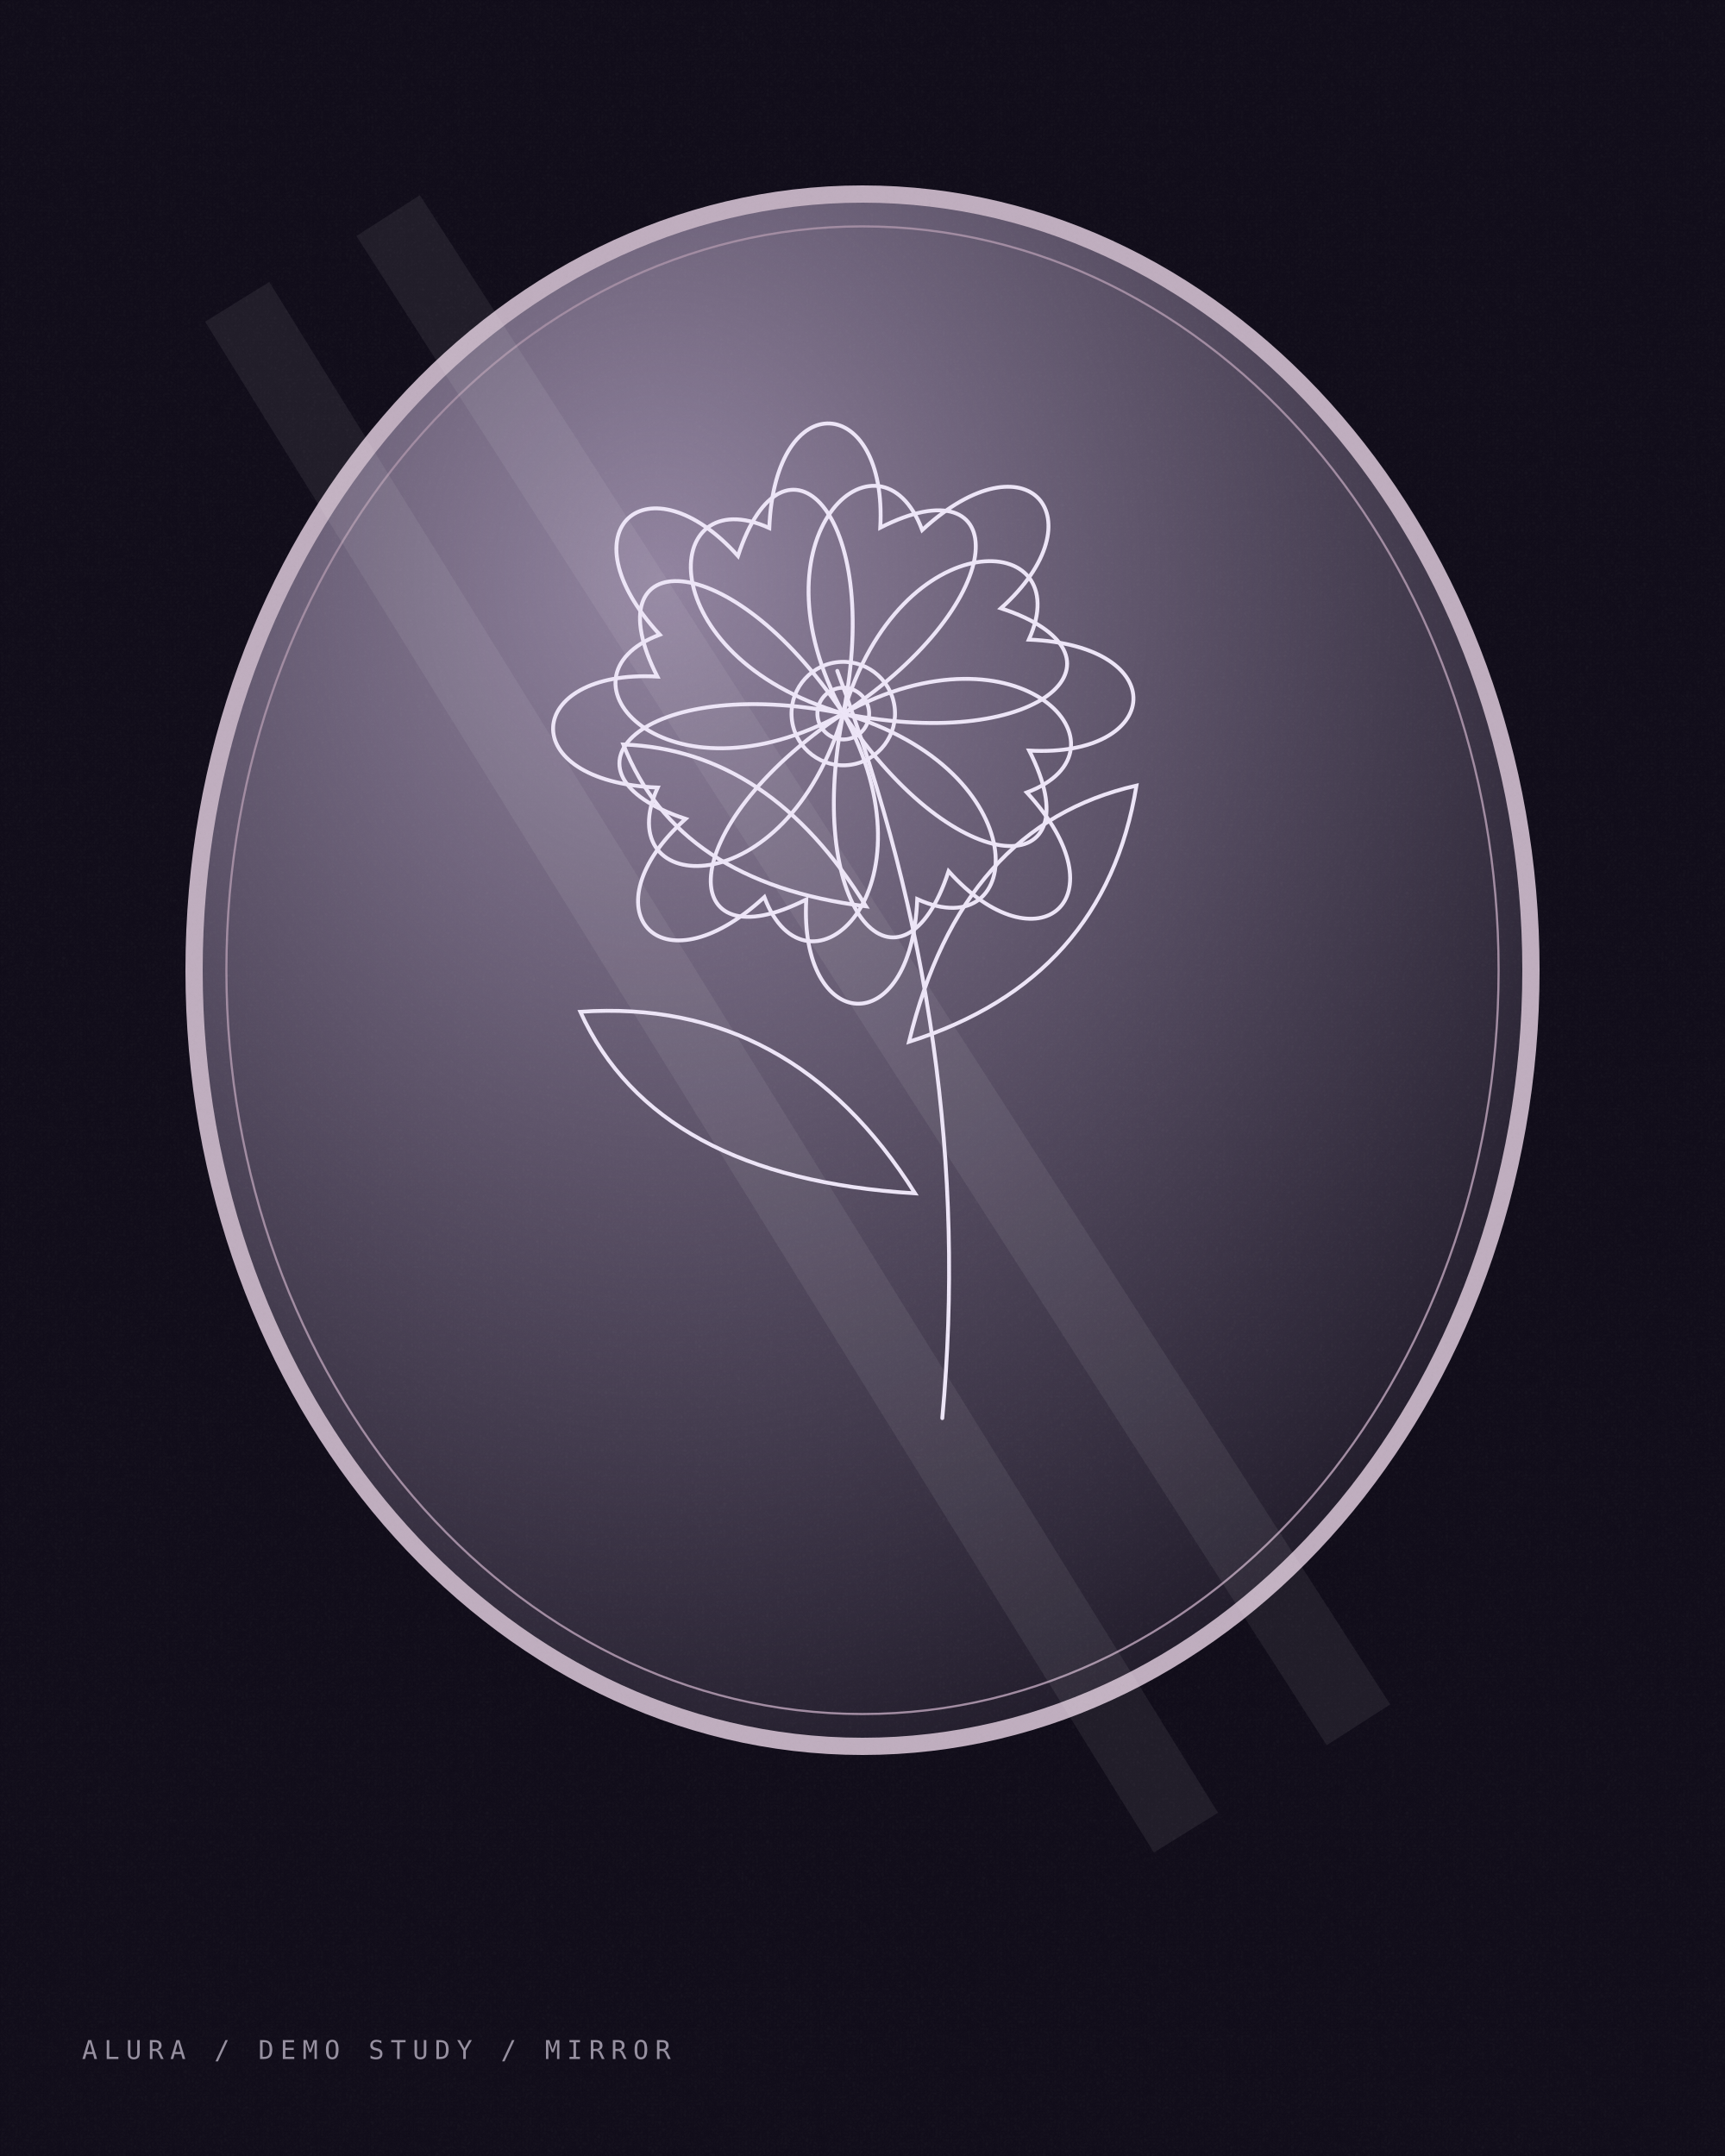
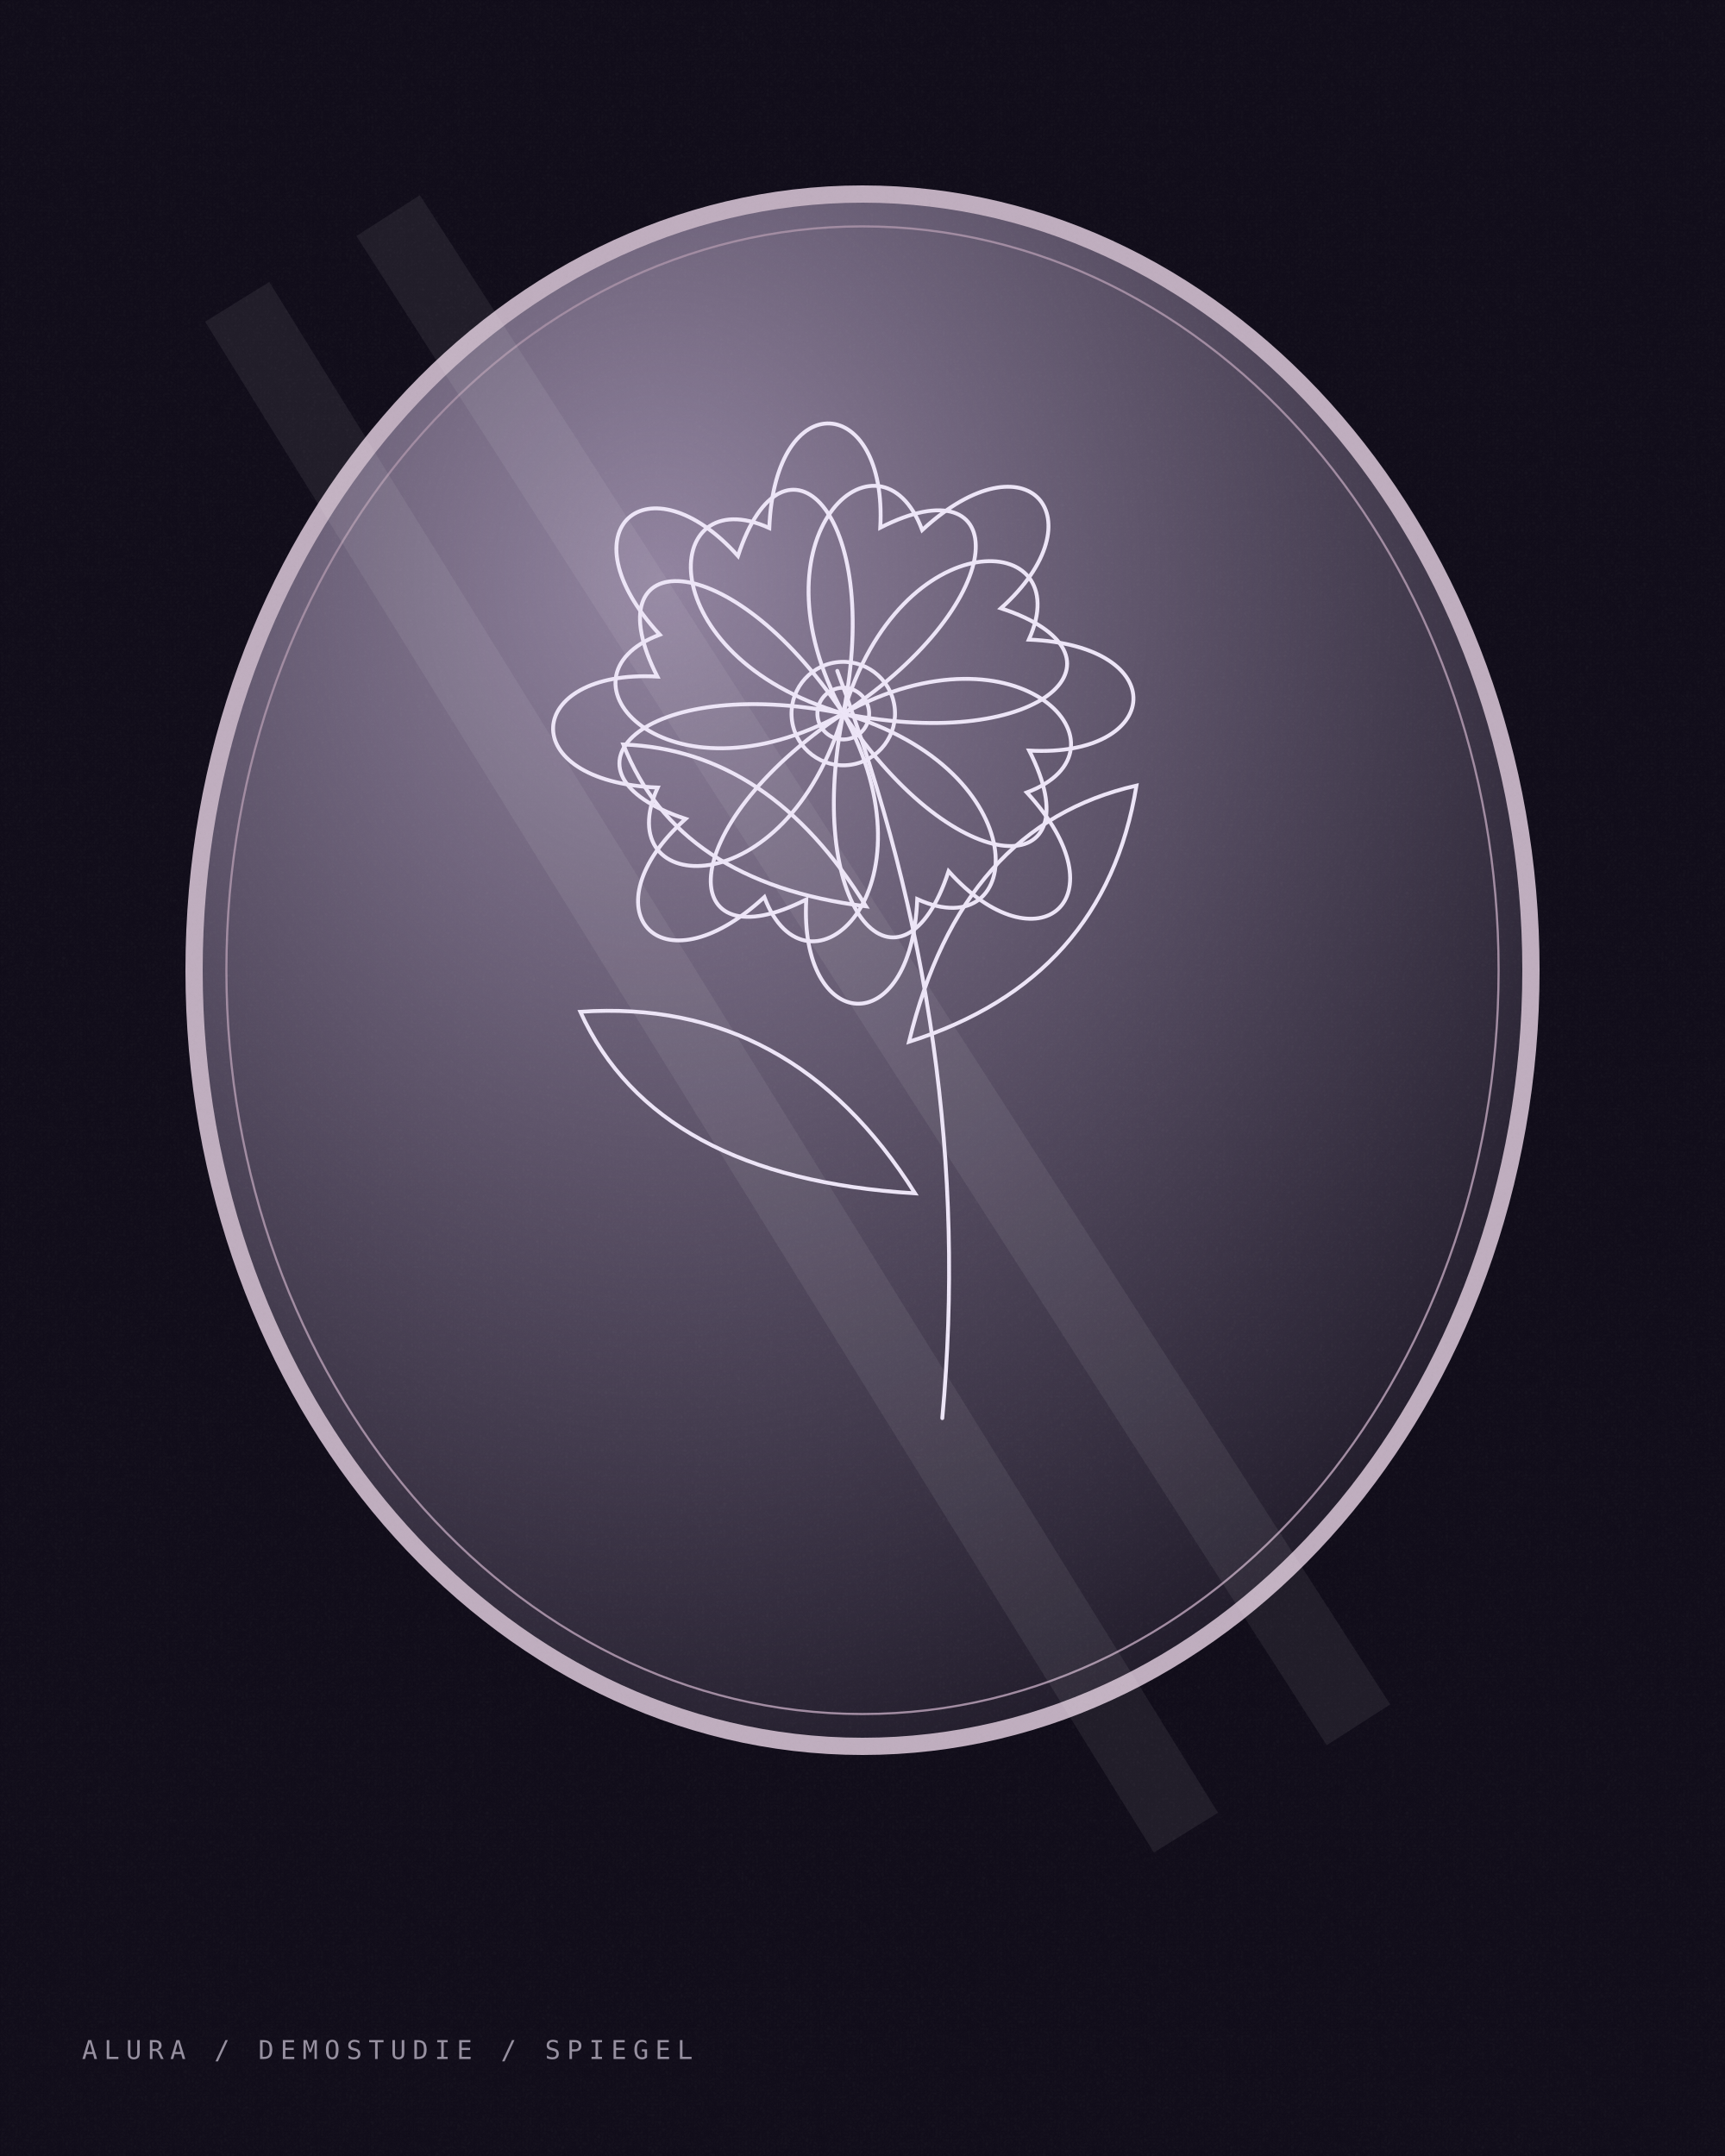
<svg xmlns="http://www.w3.org/2000/svg" width="800" height="1000" viewBox="0 0 800 1000">
  <defs>
    <radialGradient id="g" cx=".35" cy=".25" r=".9">
      <stop stop-color="#9284a0" />
      <stop offset="1" stop-color="#100c19" />
    </radialGradient>
    <filter id="noise">
      <feTurbulence baseFrequency=".6" numOctaves="3" stitchTiles="stitch" />
      <feColorMatrix type="saturate" values="0" />
    </filter>
  </defs>
  <path fill="#100c19" d="M0 0H800V1000H0Z" />
  <ellipse cx="400" cy="450" rx="310" ry="360" fill="url(#g)" stroke="#c0aebf" stroke-width="8" />
  <ellipse cx="400" cy="450" rx="295" ry="345" fill="none" stroke="#a28ca2" stroke-width="1" />
  <path d="M180 100L630 800M110 140L550 850" stroke="#fff" stroke-width="35" opacity=".07" />
  <g transform="translate(155 130) rotate(-8 250 300)" fill="none" stroke="#eee6f8" stroke-width="1.8" stroke-linecap="round">
    <path d="M250 530Q290 360 250 180M252 425Q134 401 110 320Q208 327 252 425ZM259 355Q353 339 380 252Q297 259 259 355ZM248 290Q163 267 147 200Q214 212 248 290Z" />
    <path d="M250 200C164 161 181 80 228 110C240 44 291 56 279 117C343 95 337 158 250 200Z" transform="rotate(0 250 200)" />
    <path d="M250 200C164 161 181 80 228 110C240 44 291 56 279 117C343 95 337 158 250 200Z" transform="rotate(45 250 200)" />
    <path d="M250 200C164 161 181 80 228 110C240 44 291 56 279 117C343 95 337 158 250 200Z" transform="rotate(90 250 200)" />
    <path d="M250 200C164 161 181 80 228 110C240 44 291 56 279 117C343 95 337 158 250 200Z" transform="rotate(135 250 200)" />
    <path d="M250 200C164 161 181 80 228 110C240 44 291 56 279 117C343 95 337 158 250 200Z" transform="rotate(180 250 200)" />
    <path d="M250 200C164 161 181 80 228 110C240 44 291 56 279 117C343 95 337 158 250 200Z" transform="rotate(225 250 200)" />
    <path d="M250 200C164 161 181 80 228 110C240 44 291 56 279 117C343 95 337 158 250 200Z" transform="rotate(270 250 200)" />
    <path d="M250 200C164 161 181 80 228 110C240 44 291 56 279 117C343 95 337 158 250 200Z" transform="rotate(315 250 200)" />
    <circle cx="250" cy="200" r="24" />
    <circle cx="250" cy="200" r="12" />
  </g>
  <path d="M0 0H800V1000H0Z" filter="url(#noise)" opacity=".055" />
-   <text x="38" y="955" font-family="monospace" font-size="12" letter-spacing="3" fill="#eee6f8" opacity=".6">ALURA / DEMO STUDY / MIRROR</text>
+   <text x="38" y="955" font-family="monospace" font-size="12" letter-spacing="3" fill="#eee6f8" opacity=".6">ALURA / DEMOSTUDIE / SPIEGEL</text>
</svg>
